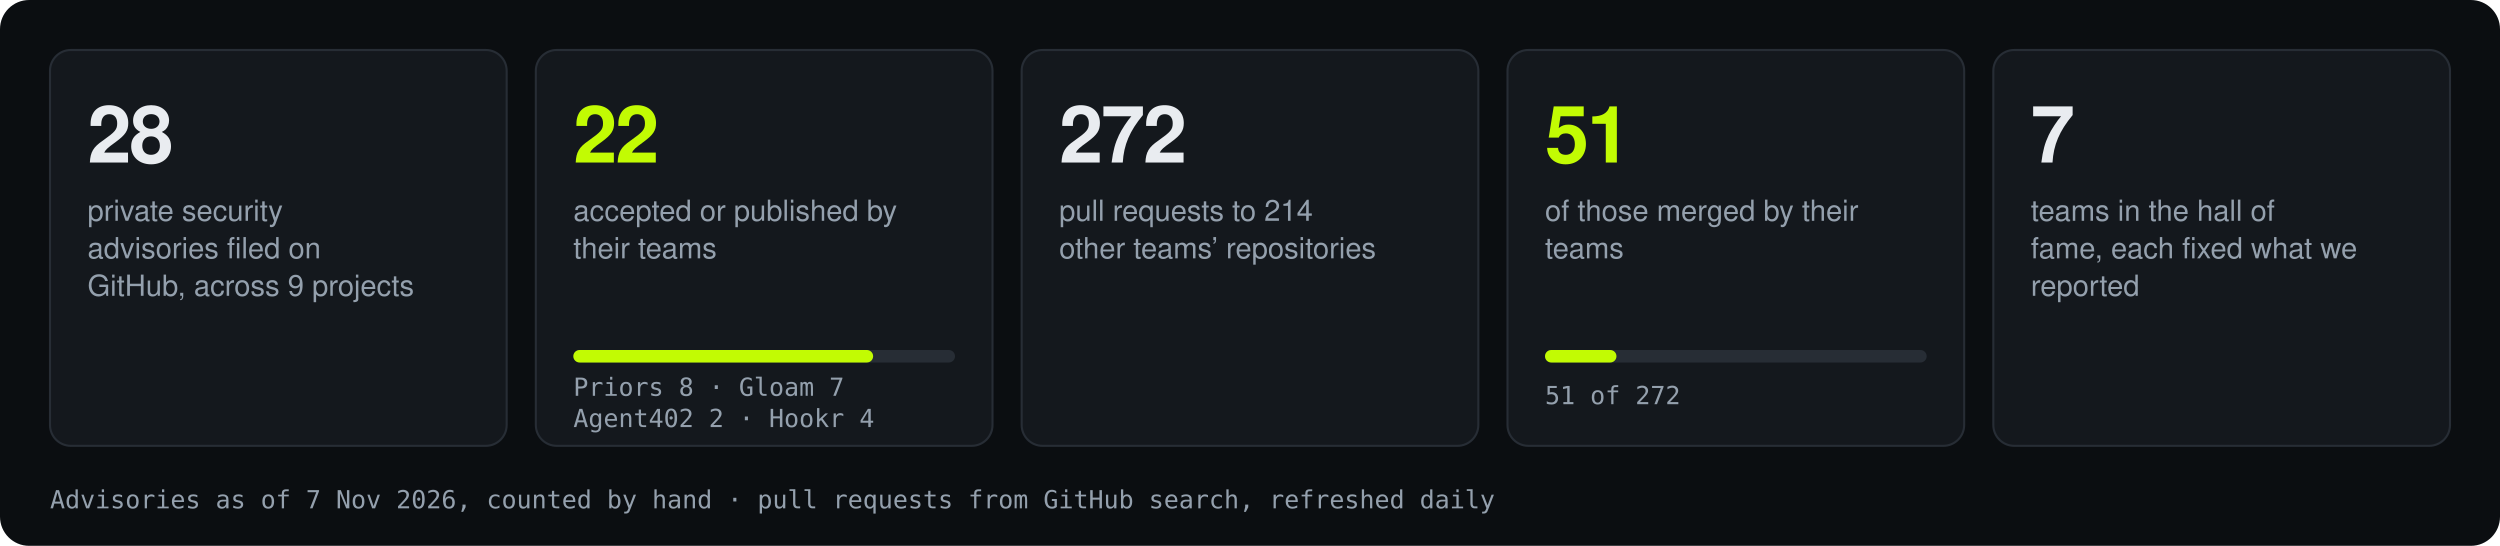
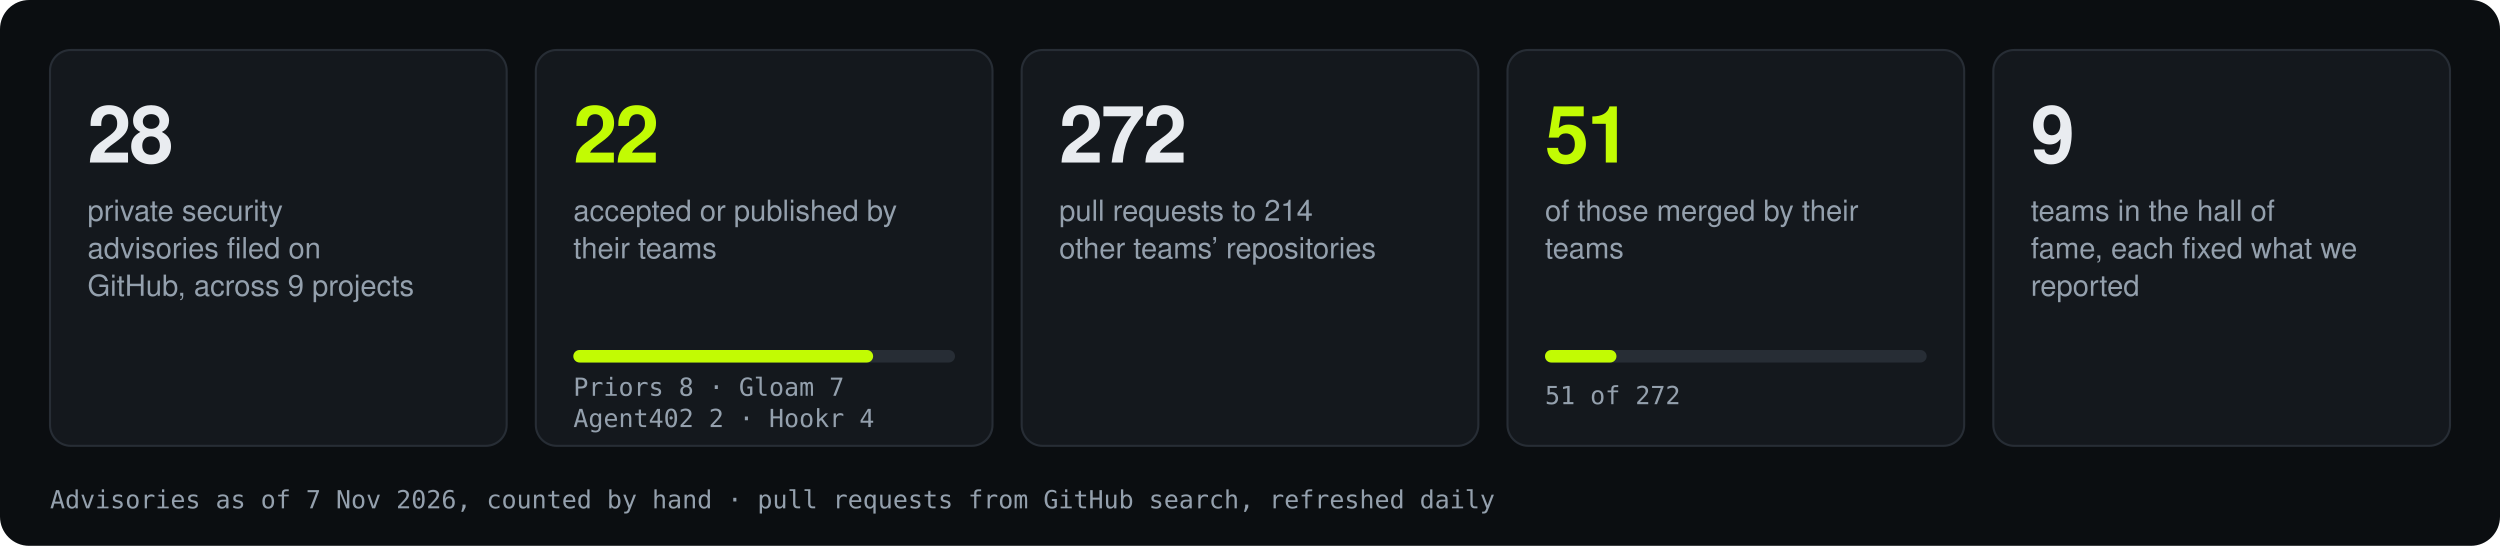
- <svg xmlns="http://www.w3.org/2000/svg" width="1200" height="262" viewBox="0 0 1200 262" role="img" aria-label="28 private security advisories filed on GitHub across 9 projects, 22 accepted or published; 272 pull requests to 214 other teams' repositories, 51 merged; 7 teams in the hall of fame">
+ <svg xmlns="http://www.w3.org/2000/svg" width="1200" height="262" viewBox="0 0 1200 262" role="img" aria-label="28 private security advisories filed on GitHub across 9 projects, 22 accepted or published; 272 pull requests to 214 other teams' repositories, 51 merged; 9 teams in the hall of fame">
  <style>.g{transform-box:fill-box;transform-origin:left;animation:grow 1.2s ease-out both}@keyframes grow{from{transform:scaleX(0)}}@media (prefers-reduced-motion: reduce){*{animation:none!important}}</style>
  <rect width="1200" height="262" rx="14" fill="#0B0E11" />
  <g>
    <rect x="24.0" y="24" width="219.2" height="190" rx="10" fill="#14181D" stroke="#272D35" />
    <text x="42.0" y="78" font-family="-apple-system,BlinkMacSystemFont,'Segoe UI',Helvetica,Arial,sans-serif" font-size="38" font-weight="700" letter-spacing="-1" fill="#E9ECF0">28</text>
    <text x="42.0" y="106" text-anchor="start" font-family="-apple-system,BlinkMacSystemFont,'Segoe UI',Helvetica,Arial,sans-serif" font-size="14" font-weight="400" fill="#94A0AD">private security</text>
    <text x="42.0" y="124" text-anchor="start" font-family="-apple-system,BlinkMacSystemFont,'Segoe UI',Helvetica,Arial,sans-serif" font-size="14" font-weight="400" fill="#94A0AD">advisories filed on</text>
    <text x="42.0" y="142" text-anchor="start" font-family="-apple-system,BlinkMacSystemFont,'Segoe UI',Helvetica,Arial,sans-serif" font-size="14" font-weight="400" fill="#94A0AD">GitHub, across 9 projects</text>
  </g>
  <g>
    <rect x="257.2" y="24" width="219.2" height="190" rx="10" fill="#14181D" stroke="#272D35" />
    <text x="275.2" y="78" font-family="-apple-system,BlinkMacSystemFont,'Segoe UI',Helvetica,Arial,sans-serif" font-size="38" font-weight="700" letter-spacing="-1" fill="#C2FB03">22</text>
    <text x="275.2" y="106" text-anchor="start" font-family="-apple-system,BlinkMacSystemFont,'Segoe UI',Helvetica,Arial,sans-serif" font-size="14" font-weight="400" fill="#94A0AD">accepted or published by</text>
    <text x="275.2" y="124" text-anchor="start" font-family="-apple-system,BlinkMacSystemFont,'Segoe UI',Helvetica,Arial,sans-serif" font-size="14" font-weight="400" fill="#94A0AD">their teams</text>
    <rect x="275.2" y="168" width="183.2" height="6" rx="3" fill="#272D35" />
    <rect class="g" style="animation-delay:0.35s" x="275.2" y="168" width="143.9" height="6" rx="3" fill="#C2FB03" />
    <text x="275.2" y="190" font-family="ui-monospace,SFMono-Regular,'SF Mono',Menlo,Consolas,monospace" font-size="12" fill="#94A0AD">Priors 8 · Gloam 7</text>
    <text x="275.2" y="205" font-family="ui-monospace,SFMono-Regular,'SF Mono',Menlo,Consolas,monospace" font-size="12" fill="#94A0AD">Agent402 2 · Hookr 4</text>
  </g>
  <g>
    <rect x="490.4" y="24" width="219.2" height="190" rx="10" fill="#14181D" stroke="#272D35" />
    <text x="508.4" y="78" font-family="-apple-system,BlinkMacSystemFont,'Segoe UI',Helvetica,Arial,sans-serif" font-size="38" font-weight="700" letter-spacing="-1" fill="#E9ECF0">272</text>
    <text x="508.4" y="106" text-anchor="start" font-family="-apple-system,BlinkMacSystemFont,'Segoe UI',Helvetica,Arial,sans-serif" font-size="14" font-weight="400" fill="#94A0AD">pull requests to 214</text>
    <text x="508.4" y="124" text-anchor="start" font-family="-apple-system,BlinkMacSystemFont,'Segoe UI',Helvetica,Arial,sans-serif" font-size="14" font-weight="400" fill="#94A0AD">other teams’ repositories</text>
  </g>
  <g>
    <rect x="723.6" y="24" width="219.2" height="190" rx="10" fill="#14181D" stroke="#272D35" />
    <text x="741.6" y="78" font-family="-apple-system,BlinkMacSystemFont,'Segoe UI',Helvetica,Arial,sans-serif" font-size="38" font-weight="700" letter-spacing="-1" fill="#C2FB03">51</text>
    <text x="741.6" y="106" text-anchor="start" font-family="-apple-system,BlinkMacSystemFont,'Segoe UI',Helvetica,Arial,sans-serif" font-size="14" font-weight="400" fill="#94A0AD">of those merged by their</text>
    <text x="741.6" y="124" text-anchor="start" font-family="-apple-system,BlinkMacSystemFont,'Segoe UI',Helvetica,Arial,sans-serif" font-size="14" font-weight="400" fill="#94A0AD">teams</text>
    <rect x="741.6" y="168" width="183.2" height="6" rx="3" fill="#272D35" />
    <rect class="g" style="animation-delay:0.65s" x="741.6" y="168" width="34.3" height="6" rx="3" fill="#C2FB03" />
    <text x="741.6" y="194" font-family="ui-monospace,SFMono-Regular,'SF Mono',Menlo,Consolas,monospace" font-size="12" fill="#94A0AD">51 of 272</text>
  </g>
  <g>
    <rect x="956.8" y="24" width="219.2" height="190" rx="10" fill="#14181D" stroke="#272D35" />
-     <text x="974.8" y="78" font-family="-apple-system,BlinkMacSystemFont,'Segoe UI',Helvetica,Arial,sans-serif" font-size="38" font-weight="700" letter-spacing="-1" fill="#E9ECF0">7</text>
+     <text x="974.8" y="78" font-family="-apple-system,BlinkMacSystemFont,'Segoe UI',Helvetica,Arial,sans-serif" font-size="38" font-weight="700" letter-spacing="-1" fill="#E9ECF0">9</text>
    <text x="974.8" y="106" text-anchor="start" font-family="-apple-system,BlinkMacSystemFont,'Segoe UI',Helvetica,Arial,sans-serif" font-size="14" font-weight="400" fill="#94A0AD">teams in the hall of</text>
    <text x="974.8" y="124" text-anchor="start" font-family="-apple-system,BlinkMacSystemFont,'Segoe UI',Helvetica,Arial,sans-serif" font-size="14" font-weight="400" fill="#94A0AD">fame, each fixed what we</text>
    <text x="974.8" y="142" text-anchor="start" font-family="-apple-system,BlinkMacSystemFont,'Segoe UI',Helvetica,Arial,sans-serif" font-size="14" font-weight="400" fill="#94A0AD">reported</text>
  </g>
  <text x="24" y="244" font-family="ui-monospace,SFMono-Regular,'SF Mono',Menlo,Consolas,monospace" font-size="12" fill="#94A0AD">Advisories as of 7 Nov 2026, counted by hand · pull requests from GitHub search, refreshed daily</text>
</svg>
